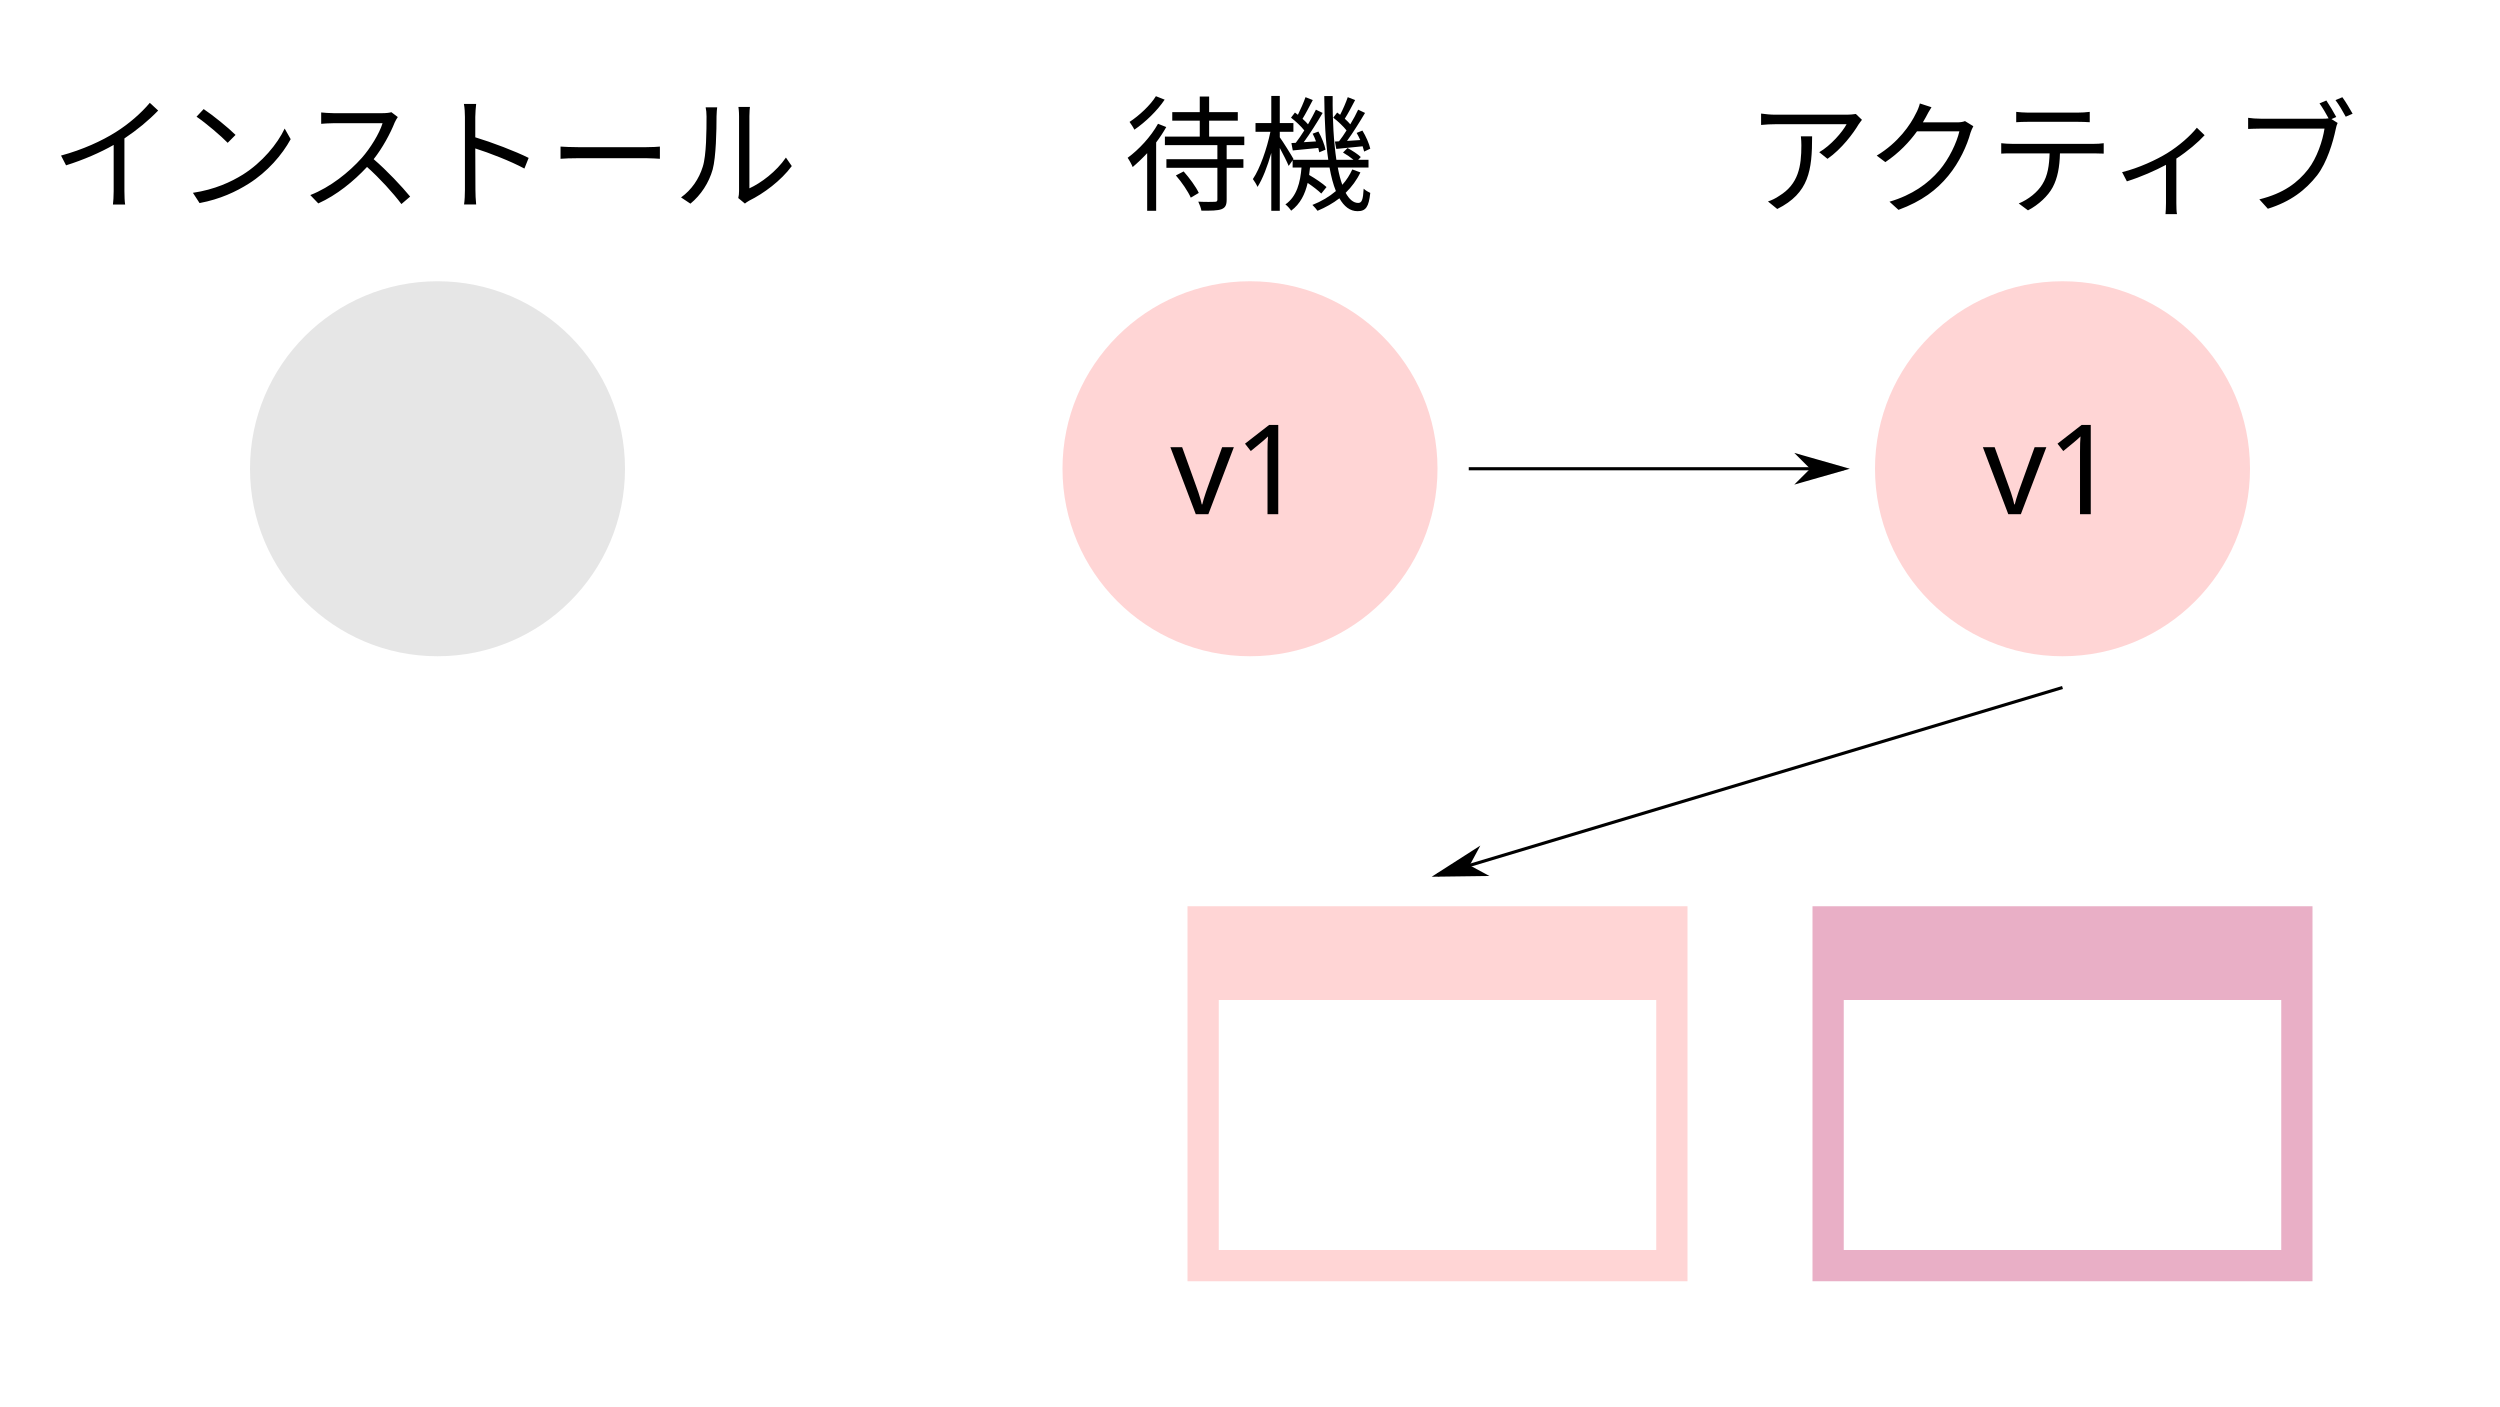
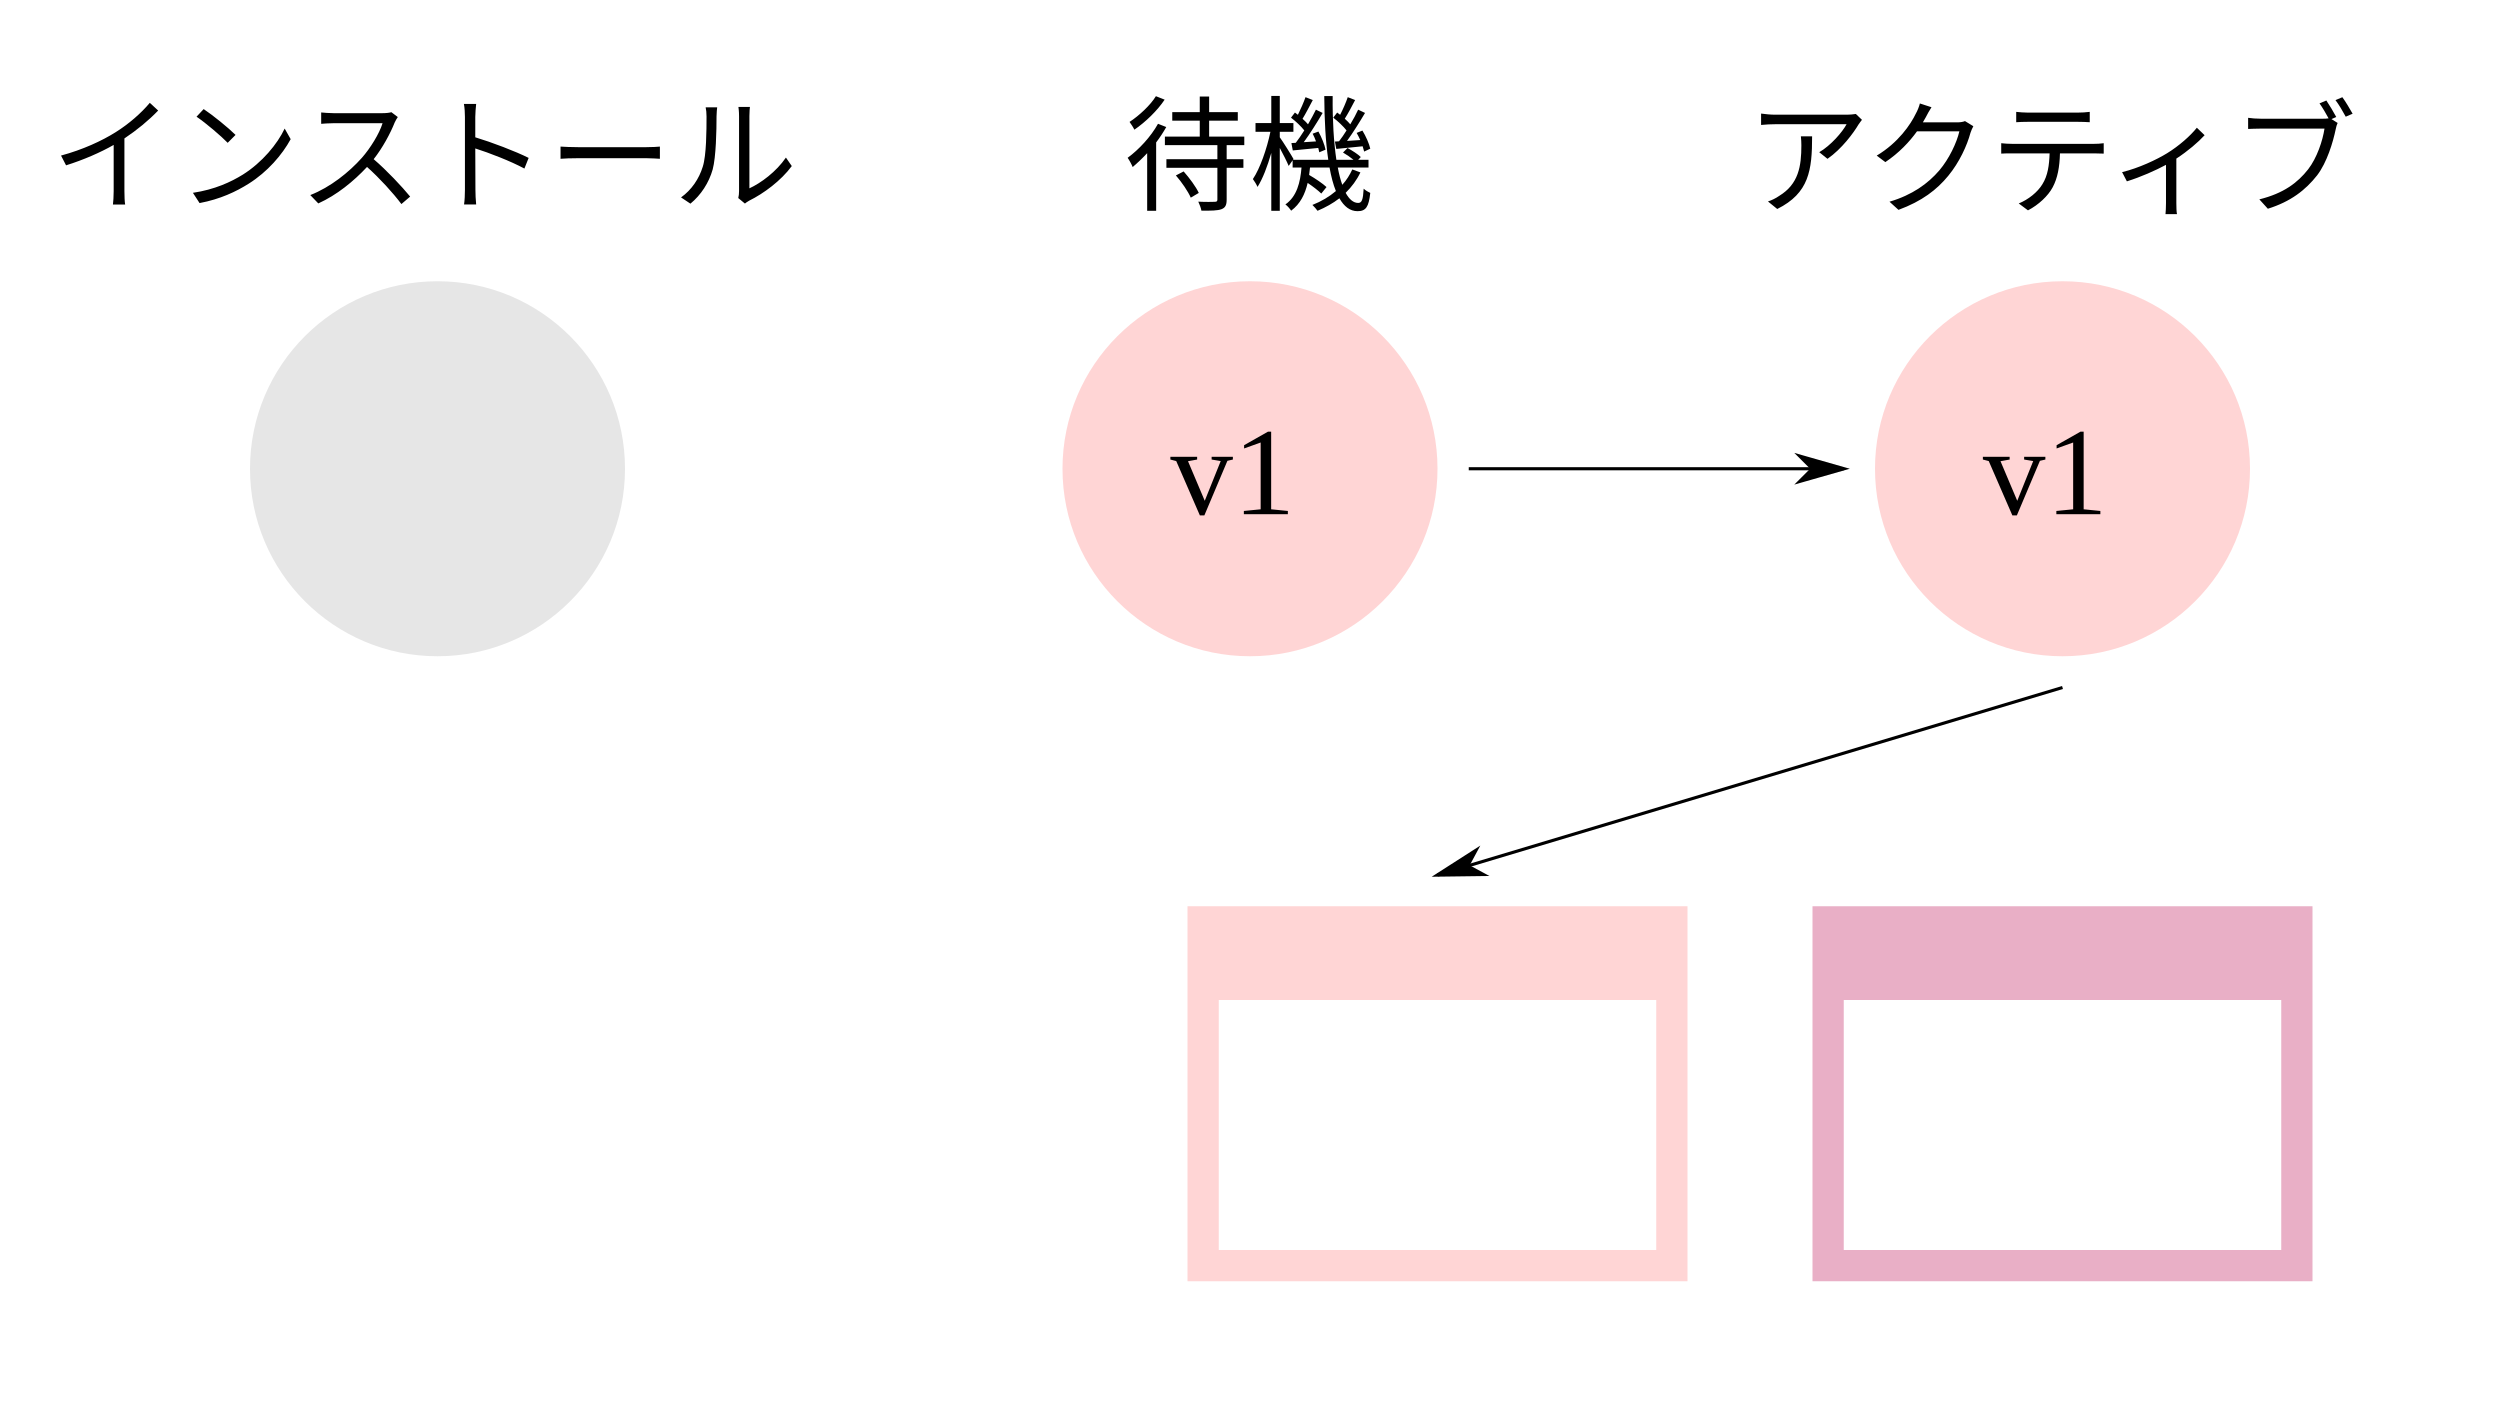
<svg xmlns="http://www.w3.org/2000/svg" version="1.1" id="svg2" viewBox="0 0 800 450" height="450" width="800">
  <defs id="defs4">
    <marker style="overflow:visible;" id="Arrow1Lend" refX="0.0" refY="0.0" orient="auto">
      <path transform="scale(0.8) rotate(180) translate(12.5,0)" style="fill-rule:evenodd;stroke:#000000;stroke-width:1.0pt;" d="M 0.0,0.0 L 5.0,-5.0 L -12.5,0.0 L 5.0,5.0 L 0.0,0.0 z " id="path4519" />
    </marker>
-     <marker style="overflow:visible;" id="marker5110" refX="0.0" refY="0.0" orient="auto">
-       <path transform="scale(0.8) rotate(180) translate(12.5,0)" style="fill-rule:evenodd;stroke:#000000;stroke-width:1pt;stroke-opacity:1;fill:#000000;fill-opacity:1" d="M 0.0,0.0 L 5.0,-5.0 L -12.5,0.0 L 5.0,5.0 L 0.0,0.0 z " id="path5112" />
-     </marker>
-     <marker orient="auto" refY="0.0" refX="0.0" id="marker4456" style="overflow:visible;">
-       <path id="path4458" d="M 0.0,0.0 L 5.0,-5.0 L -12.5,0.0 L 5.0,5.0 L 0.0,0.0 z " style="fill-rule:evenodd;stroke:#000000;stroke-width:1pt;stroke-opacity:1;fill:#000000;fill-opacity:1" transform="scale(0.8) rotate(180) translate(12.5,0)" />
-     </marker>
  </defs>
  <g id="layer1" />
- 
- 
- "&gt;
-     <circle r="60" cy="150" cx="140" id="path4138" style="fill:#e6e6e6;fill-opacity:1;stroke:none;stroke-width:20;stroke-linecap:round;stroke-linejoin:round;stroke-miterlimit:4;stroke-dasharray:none;stroke-dashoffset:0;stroke-opacity:1" />
-   <circle style="fill:#ffd5d5;fill-opacity:1;stroke:none;stroke-width:20;stroke-linecap:round;stroke-linejoin:round;stroke-miterlimit:4;stroke-dasharray:none;stroke-dashoffset:0;stroke-opacity:1" id="circle4140" cx="400" cy="150" r="60" />
-   <circle r="60" cy="150" cx="660" id="circle4142" style="fill:#ffd5d5;fill-opacity:1;stroke:none;stroke-width:20;stroke-linecap:round;stroke-linejoin:round;stroke-miterlimit:4;stroke-dasharray:none;stroke-dashoffset:0;stroke-opacity:1" />
-   <text id="text4144" y="64.219" x="16.094" style="font-style:normal;font-weight:normal;font-size:40px;line-height:125%;font-family:sans-serif;letter-spacing:0px;word-spacing:0px;fill:#000000;fill-opacity:1;stroke:none;stroke-width:1px;stroke-linecap:butt;stroke-linejoin:miter;stroke-opacity:1" xml:space="preserve">
+   <circle r="60" cy="150" cx="140" id="path4138" style="fill:#e6e6e6" />
+   <circle style="fill:#ffd5d5" id="circle4140" cx="400" cy="150" r="60" />
+   <circle r="60" cy="150" cx="660" id="circle4142" style="fill:#ffd5d5" />
+   <text id="text4144" y="64.219" x="16.094" style="font-size:40px">
    <tspan id="tspan4148" y="64.219" x="16.094">インストール</tspan>
  </text>
-   <text xml:space="preserve" style="font-style:normal;font-weight:normal;font-size:40px;line-height:125%;font-family:sans-serif;letter-spacing:0px;word-spacing:0px;fill:#000000;fill-opacity:1;stroke:none;stroke-width:1px;stroke-linecap:butt;stroke-linejoin:miter;stroke-opacity:1" x="359.688" y="64.297" id="text4152">
+   <text style="font-size:40px" x="359.688" y="64.297" id="text4152">
    <tspan x="359.688" y="64.297" id="tspan4154">待機</tspan>
  </text>
-   <text id="text4156" y="65.391" x="558.594" style="font-style:normal;font-weight:normal;font-size:40px;line-height:125%;font-family:sans-serif;letter-spacing:0px;word-spacing:0px;fill:#000000;fill-opacity:1;stroke:none;stroke-width:1px;stroke-linecap:butt;stroke-linejoin:miter;stroke-opacity:1" xml:space="preserve">
+   <text id="text4156" y="65.391" x="558.594" style="font-size:40px">
    <tspan id="tspan4158" y="65.391" x="558.594">アクティブ</tspan>
  </text>
- 
- 
- 
-     path
-        id="path4165"
-        d="m 380,892.36216 0,120.00004 160,0 0,-120.00004 -160,0 z m 10,30 140,0 0,80.00004 -140,0 0,-80.00004 z"
-        style="fill:#e6e6e6;fill-opacity:1;stroke:none;stroke-width:20;stroke-linecap:round;stroke-linejoin:round;stroke-miterlimit:4;stroke-dasharray:none;stroke-dashoffset:0;stroke-opacity:1"
-        inkscape:connector-curvature="0" /&gt;
-     <path style="fill:none;fill-rule:evenodd;stroke:#000000;stroke-width:1px;stroke-linecap:butt;stroke-linejoin:miter;stroke-opacity:1;marker-end:url(#marker4456)" d="m 660,220 -200,60" id="path4454" />
-   <path id="path5108" d="m 470,150 120,0" style="fill:none;fill-rule:evenodd;stroke:#000000;stroke-width:1px;stroke-linecap:butt;stroke-linejoin:miter;stroke-opacity:1;marker-end:url(#marker5110)" />
-   <path style="fill:#ffd5d5;fill-opacity:1;stroke:none;stroke-width:20;stroke-linecap:round;stroke-linejoin:round;stroke-miterlimit:4;stroke-dasharray:none;stroke-dashoffset:0;stroke-opacity:1" d="m 380,290 0,120 160,0 0,-120 -160,0 z m 10,30 140,0 0,80 -140,0 0,-80 z" id="path4376" />
-   <text xml:space="preserve" style="font-style:normal;font-weight:normal;font-size:40px;line-height:125%;font-family:sans-serif;letter-spacing:0px;word-spacing:0px;fill:#000000;fill-opacity:1;stroke:none;stroke-width:1px;stroke-linecap:butt;stroke-linejoin:miter;stroke-opacity:1" x="374.521" y="164.541" id="text4412">
+   <path style="fill:none;fill-rule:evenodd;stroke:#000000;stroke-width:1px;marker-end:url(#Arrow1Lend)" d="m 660,220 -200,60" id="path4454" />
+   <path id="path5108" d="m 470,150 120,0" style="fill:none;fill-rule:evenodd;stroke:#000000;stroke-width:1px;marker-end:url(#Arrow1Lend)" />
+   <path style="fill:#ffd5d5" d="m 380,290 0,120 160,0 0,-120 -160,0 z m 10,30 140,0 0,80 -140,0 0,-80 z" id="path4376" />
+   <text style="font-size:40px" x="374.521" y="164.541" id="text4412">
    <tspan x="374.521" y="164.541" id="tspan4414">v1</tspan>
  </text>
-   <text id="text4416" y="164.541" x="634.521" style="font-style:normal;font-weight:normal;font-size:40px;line-height:125%;font-family:sans-serif;letter-spacing:0px;word-spacing:0px;fill:#000000;fill-opacity:1;stroke:none;stroke-width:1px;stroke-linecap:butt;stroke-linejoin:miter;stroke-opacity:1" xml:space="preserve">
+   <text id="text4416" y="164.541" x="634.521" style="font-size:40px" xml:space="preserve">
    <tspan id="tspan4418" y="164.541" x="634.521">v1</tspan>
  </text>
-   <path id="rect4160" d="m 580,290 0,120 160,0 0,-120 -160,0 z m 10,30 140,0 0,80 -140,0 0,-80 z" style="fill:#e9afc6;fill-opacity:1;stroke:none;stroke-width:20;stroke-linecap:round;stroke-linejoin:round;stroke-miterlimit:4;stroke-dasharray:none;stroke-dashoffset:0;stroke-opacity:1" />
+   <path id="rect4160" d="m 580,290 0,120 160,0 0,-120 -160,0 z m 10,30 140,0 0,80 -140,0 0,-80 z" style="fill:#e9afc6" />
</svg>
